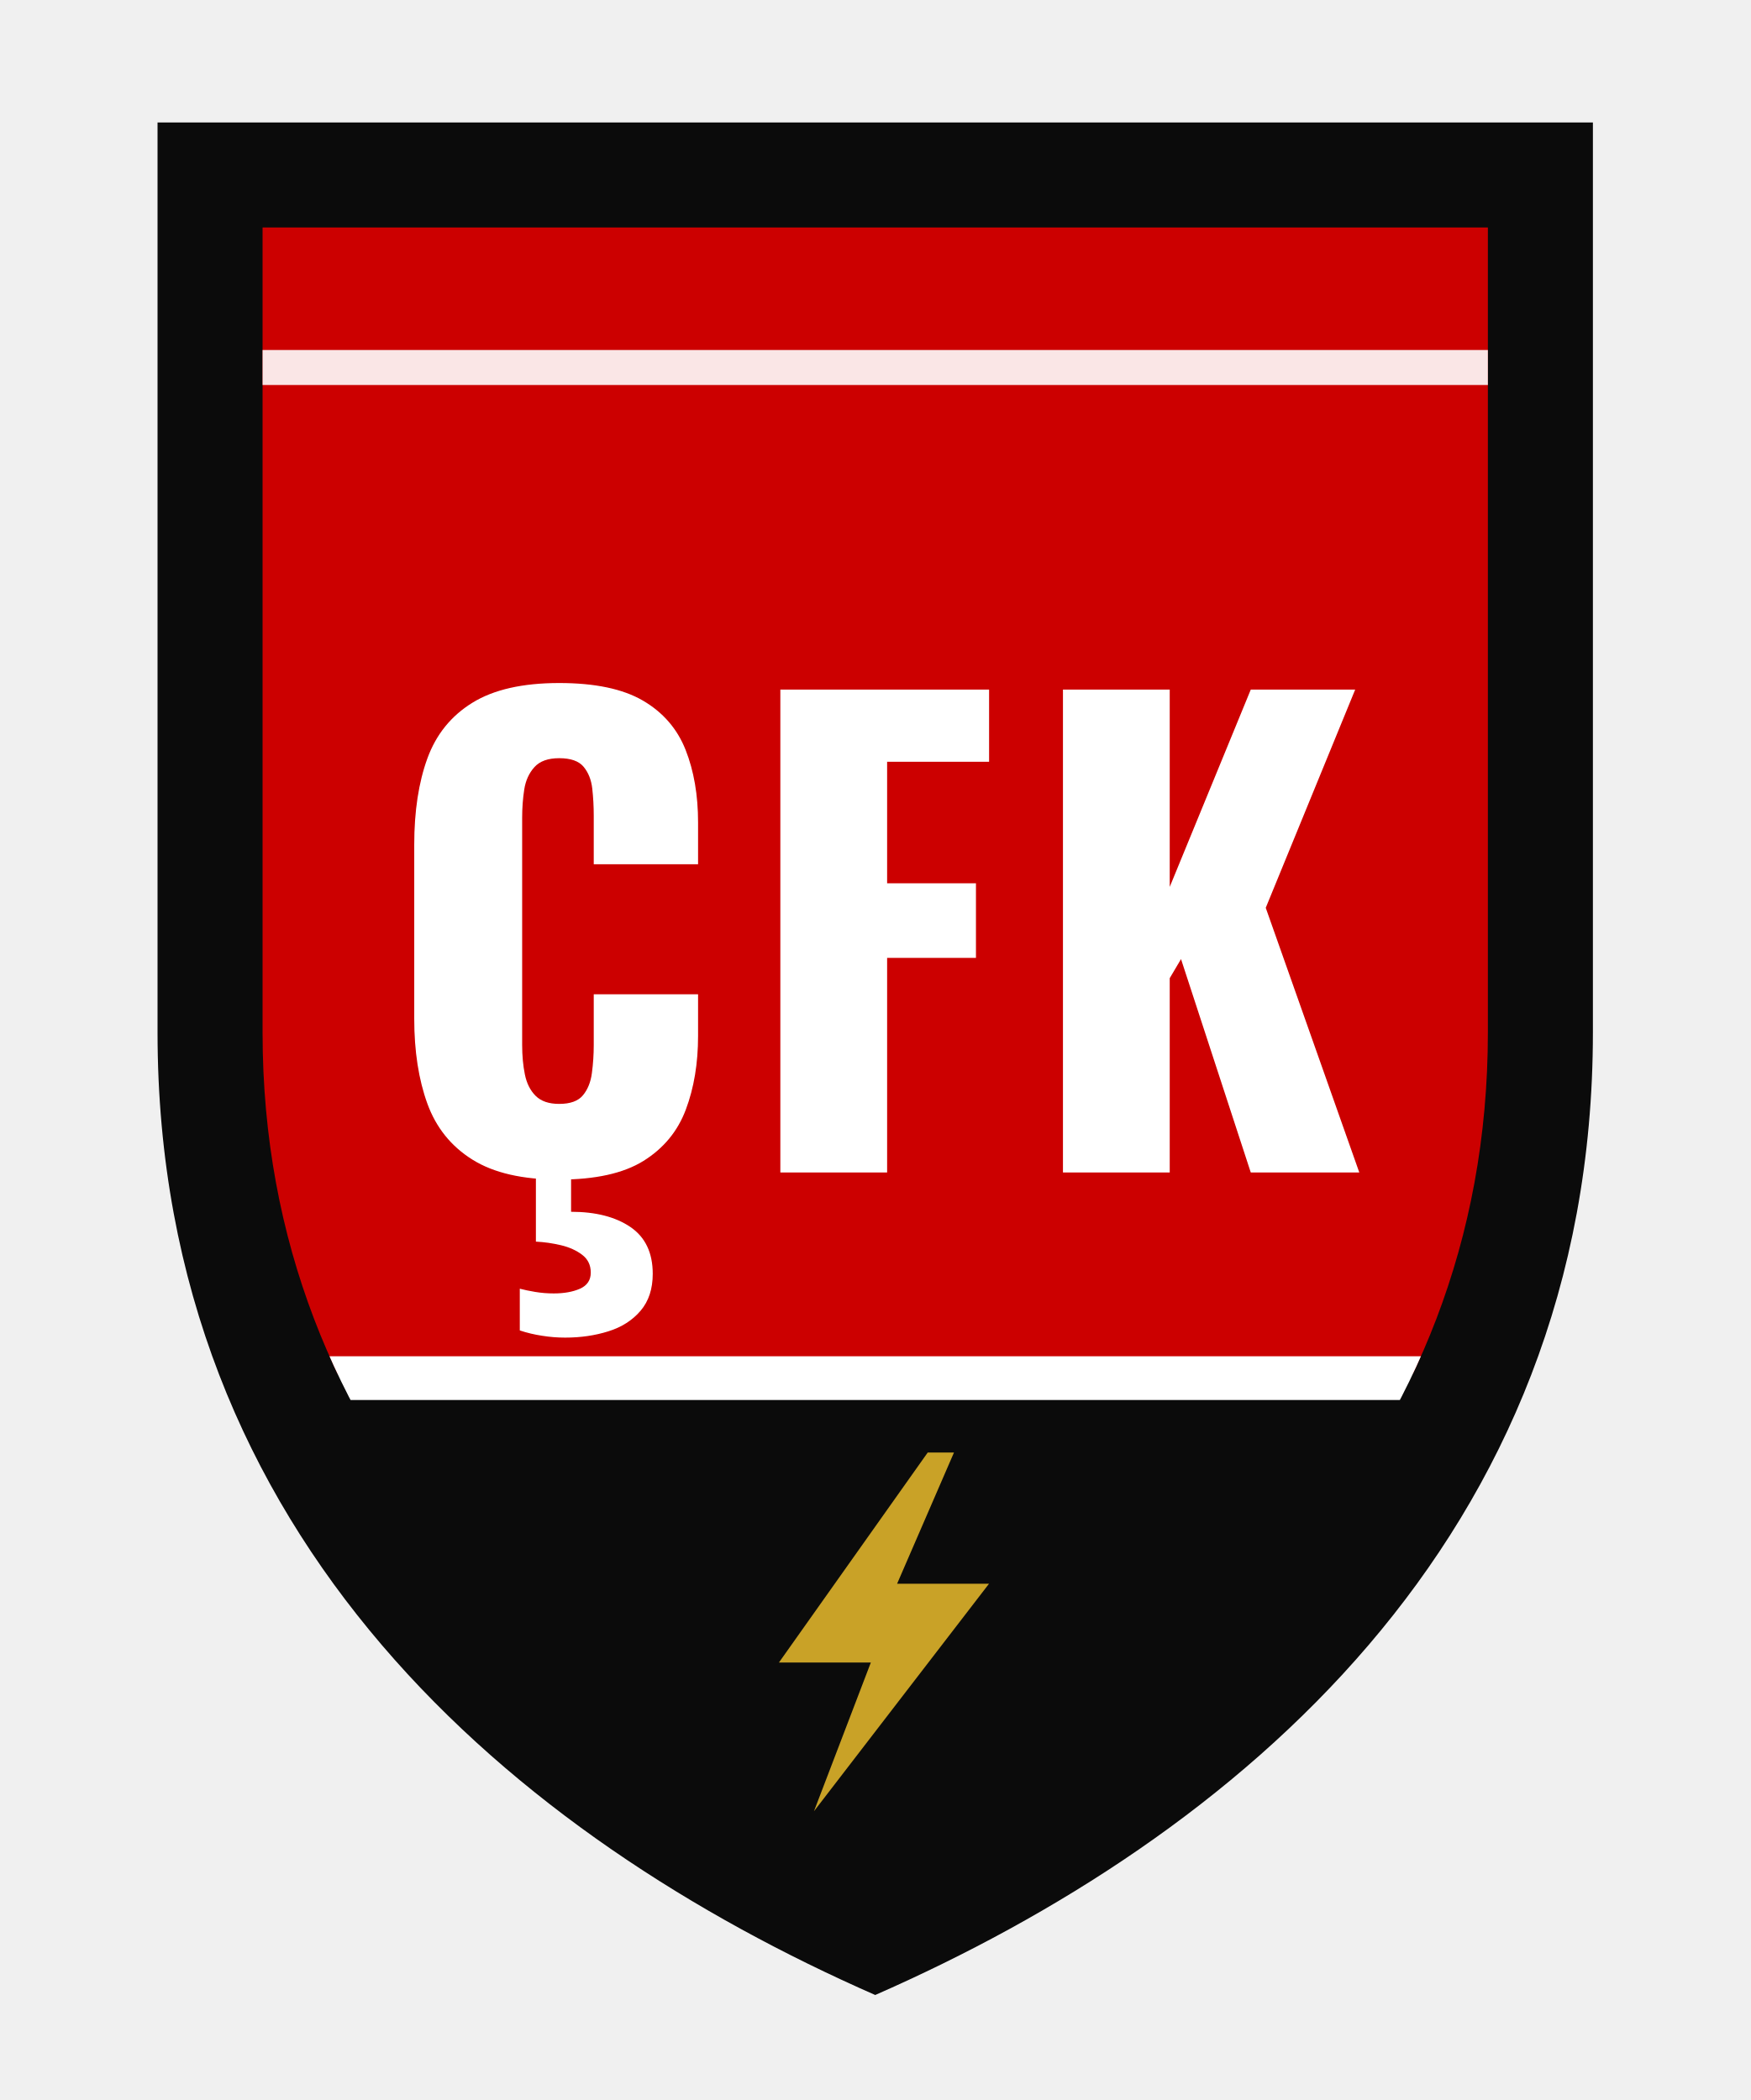
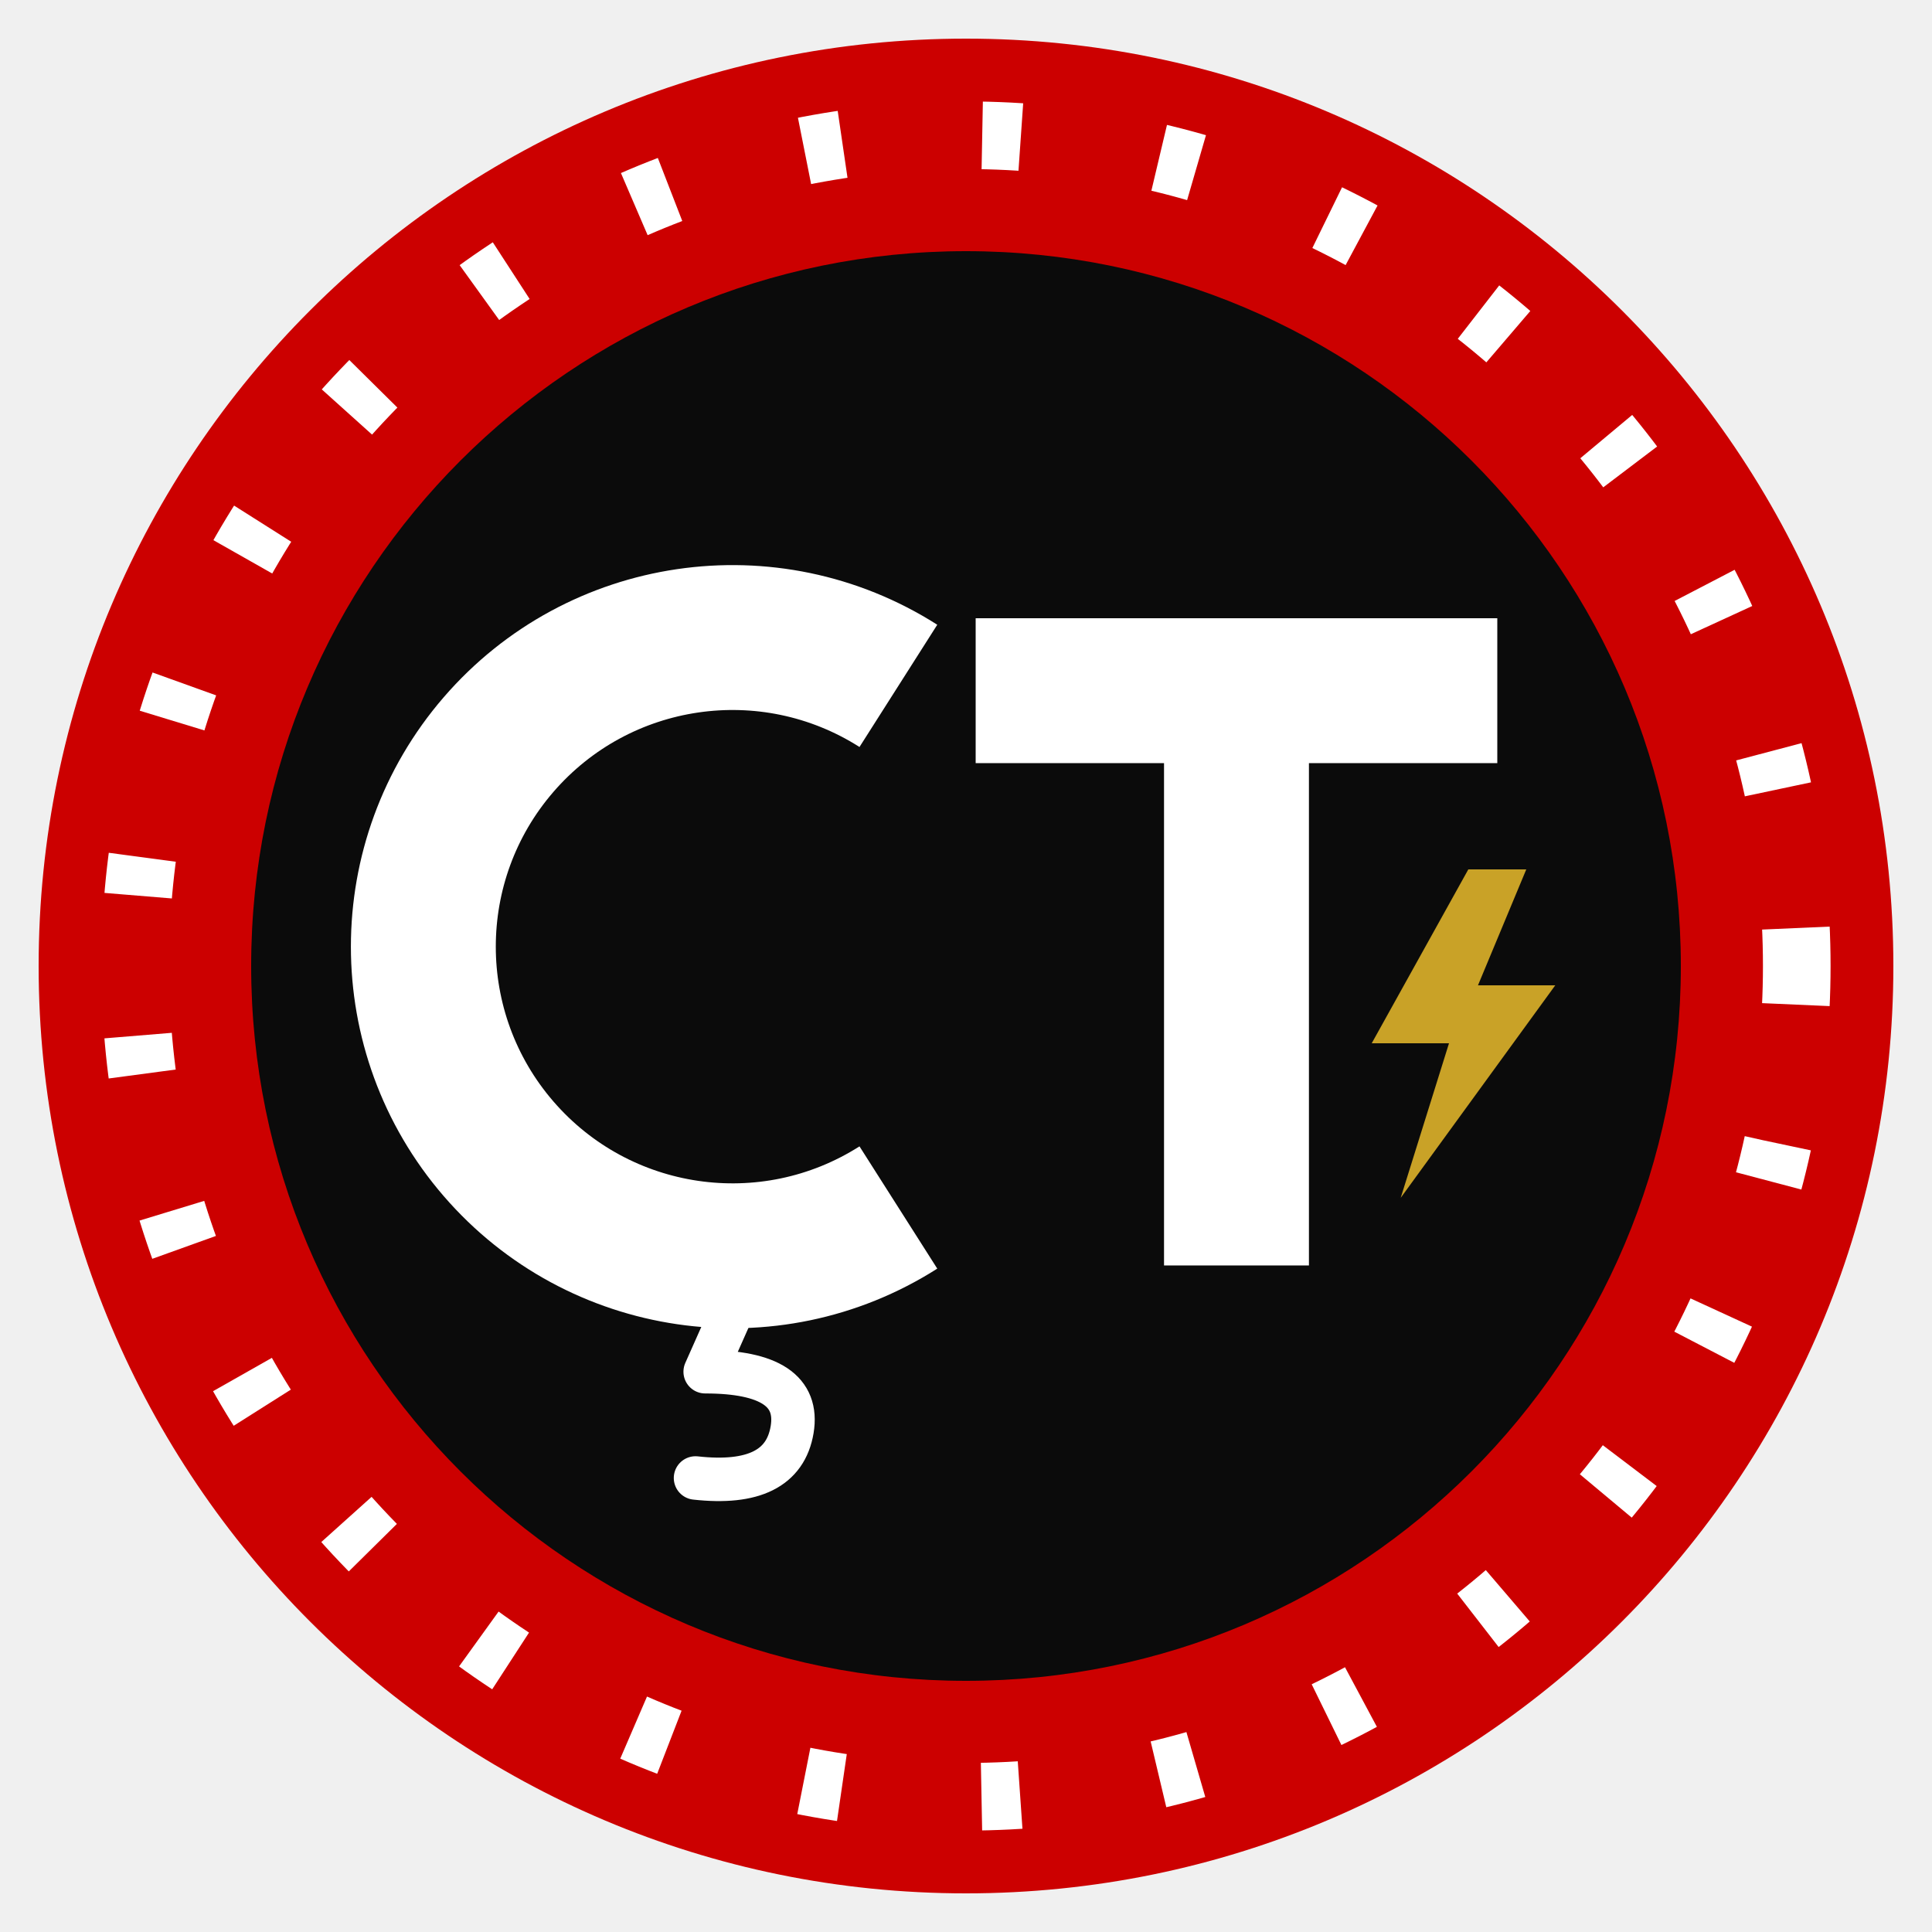
- <svg xmlns="http://www.w3.org/2000/svg" viewBox="0 0 200 240" width="200" height="240" role="img" aria-labelledby="t d">
-   <defs>
-     <clipPath id="ic">
-       <path d="M30 26H170V118C170 166 136 196 100 213C64 196 30 166 30 118Z" />
-     </clipPath>
-   </defs>
-   <path d="M18 14H182V118C182 176 141 210 100 228C59 210 18 176 18 118Z" fill="#0B0B0B" />
-   <g clip-path="url(#ic)">
-     <rect x="0" y="0" width="200" height="157" fill="#CC0000" />
-     <rect x="0" y="155" width="200" height="5" fill="#FFFFFF" />
-     <rect x="0" y="40" width="200" height="4" fill="#FFFFFF" opacity=".9" />
-   </g>
-   <path fill="#FFFFFF" d="M63.89 134.81Q57.62 134.81 53.98 132.53Q50.33 130.25 48.83 126.13Q47.33 122.00 47.33 116.42V96.53Q47.33 90.80 48.83 86.68Q50.33 82.56 53.98 80.31Q57.62 78.06 63.89 78.06Q70.02 78.06 73.46 80.07Q76.90 82.08 78.33 85.69Q79.76 89.30 79.76 94.00V98.77H67.84V93.26Q67.84 91.62 67.67 90.12Q67.50 88.62 66.68 87.63Q65.86 86.65 63.89 86.65Q61.98 86.65 61.06 87.67Q60.14 88.69 59.90 90.22Q59.66 91.76 59.66 93.46V119.42Q59.66 121.26 59.97 122.79Q60.28 124.32 61.20 125.24Q62.12 126.16 63.89 126.16Q65.80 126.16 66.61 125.17Q67.43 124.18 67.63 122.62Q67.84 121.05 67.84 119.42V113.63H79.76V118.39Q79.76 123.09 78.36 126.81Q76.97 130.52 73.53 132.67Q70.09 134.81 63.89 134.81ZM64.57 152.87Q63.27 152.87 61.95 152.66Q60.62 152.46 59.39 152.05V147.28Q60.14 147.48 61.16 147.65Q62.18 147.82 63.27 147.82Q65.05 147.82 66.27 147.28Q67.50 146.73 67.50 145.44Q67.50 144.15 66.51 143.40Q65.52 142.65 64.09 142.31Q62.66 141.97 61.23 141.90V134.0H65.25V138.49Q69.47 138.49 72.03 140.23Q74.58 141.97 74.58 145.58Q74.58 148.17 73.19 149.80Q71.79 151.44 69.51 152.15Q67.23 152.87 64.57 152.87ZM89.16 134.0V78.81H113.01V87.06H101.36V100.95H111.51V109.47H101.36V134.0ZM121.45 134.0V78.81H133.65V101.36L142.91 78.81H154.84L144.62 103.75L155.31 134.0H142.91L134.94 109.61L133.65 111.79V134.0Z" />
-   <path d="M106 166L89 190H99.5L93 207L113 181H102.5L109 166Z" fill="#C9A227" />
+ <svg xmlns="http://www.w3.org/2000/svg" viewBox="0 0 200 200" width="200" height="200" role="img" aria-labelledby="t d">
+   <circle cx="100" cy="100" r="96" fill="#CC0000" />
+   <circle cx="100" cy="100" r="86" fill="none" stroke="#FFFFFF" stroke-width="7" stroke-dasharray="4 14.5" />
+   <circle cx="100" cy="100" r="74" fill="#0B0B0B" />
+   <path d="M93 71 A32 32 0 1 0 93 125" fill="none" stroke="#FFFFFF" stroke-width="15" />
+   <path d="M77 133 L73 142 Q83 142 82 148 Q81 154 72 153" fill="none" stroke="#FFFFFF" stroke-width="4.5" stroke-linecap="round" stroke-linejoin="round" />
+   <rect x="101" y="64" width="54" height="15" fill="#FFFFFF" />
+   <rect x="120.5" y="64" width="15" height="67" fill="#FFFFFF" />
+   <path d="M152 90 L142 108 H150 L145 124 L161 102 H153 L158 90 Z" fill="#C9A227" />
</svg>
